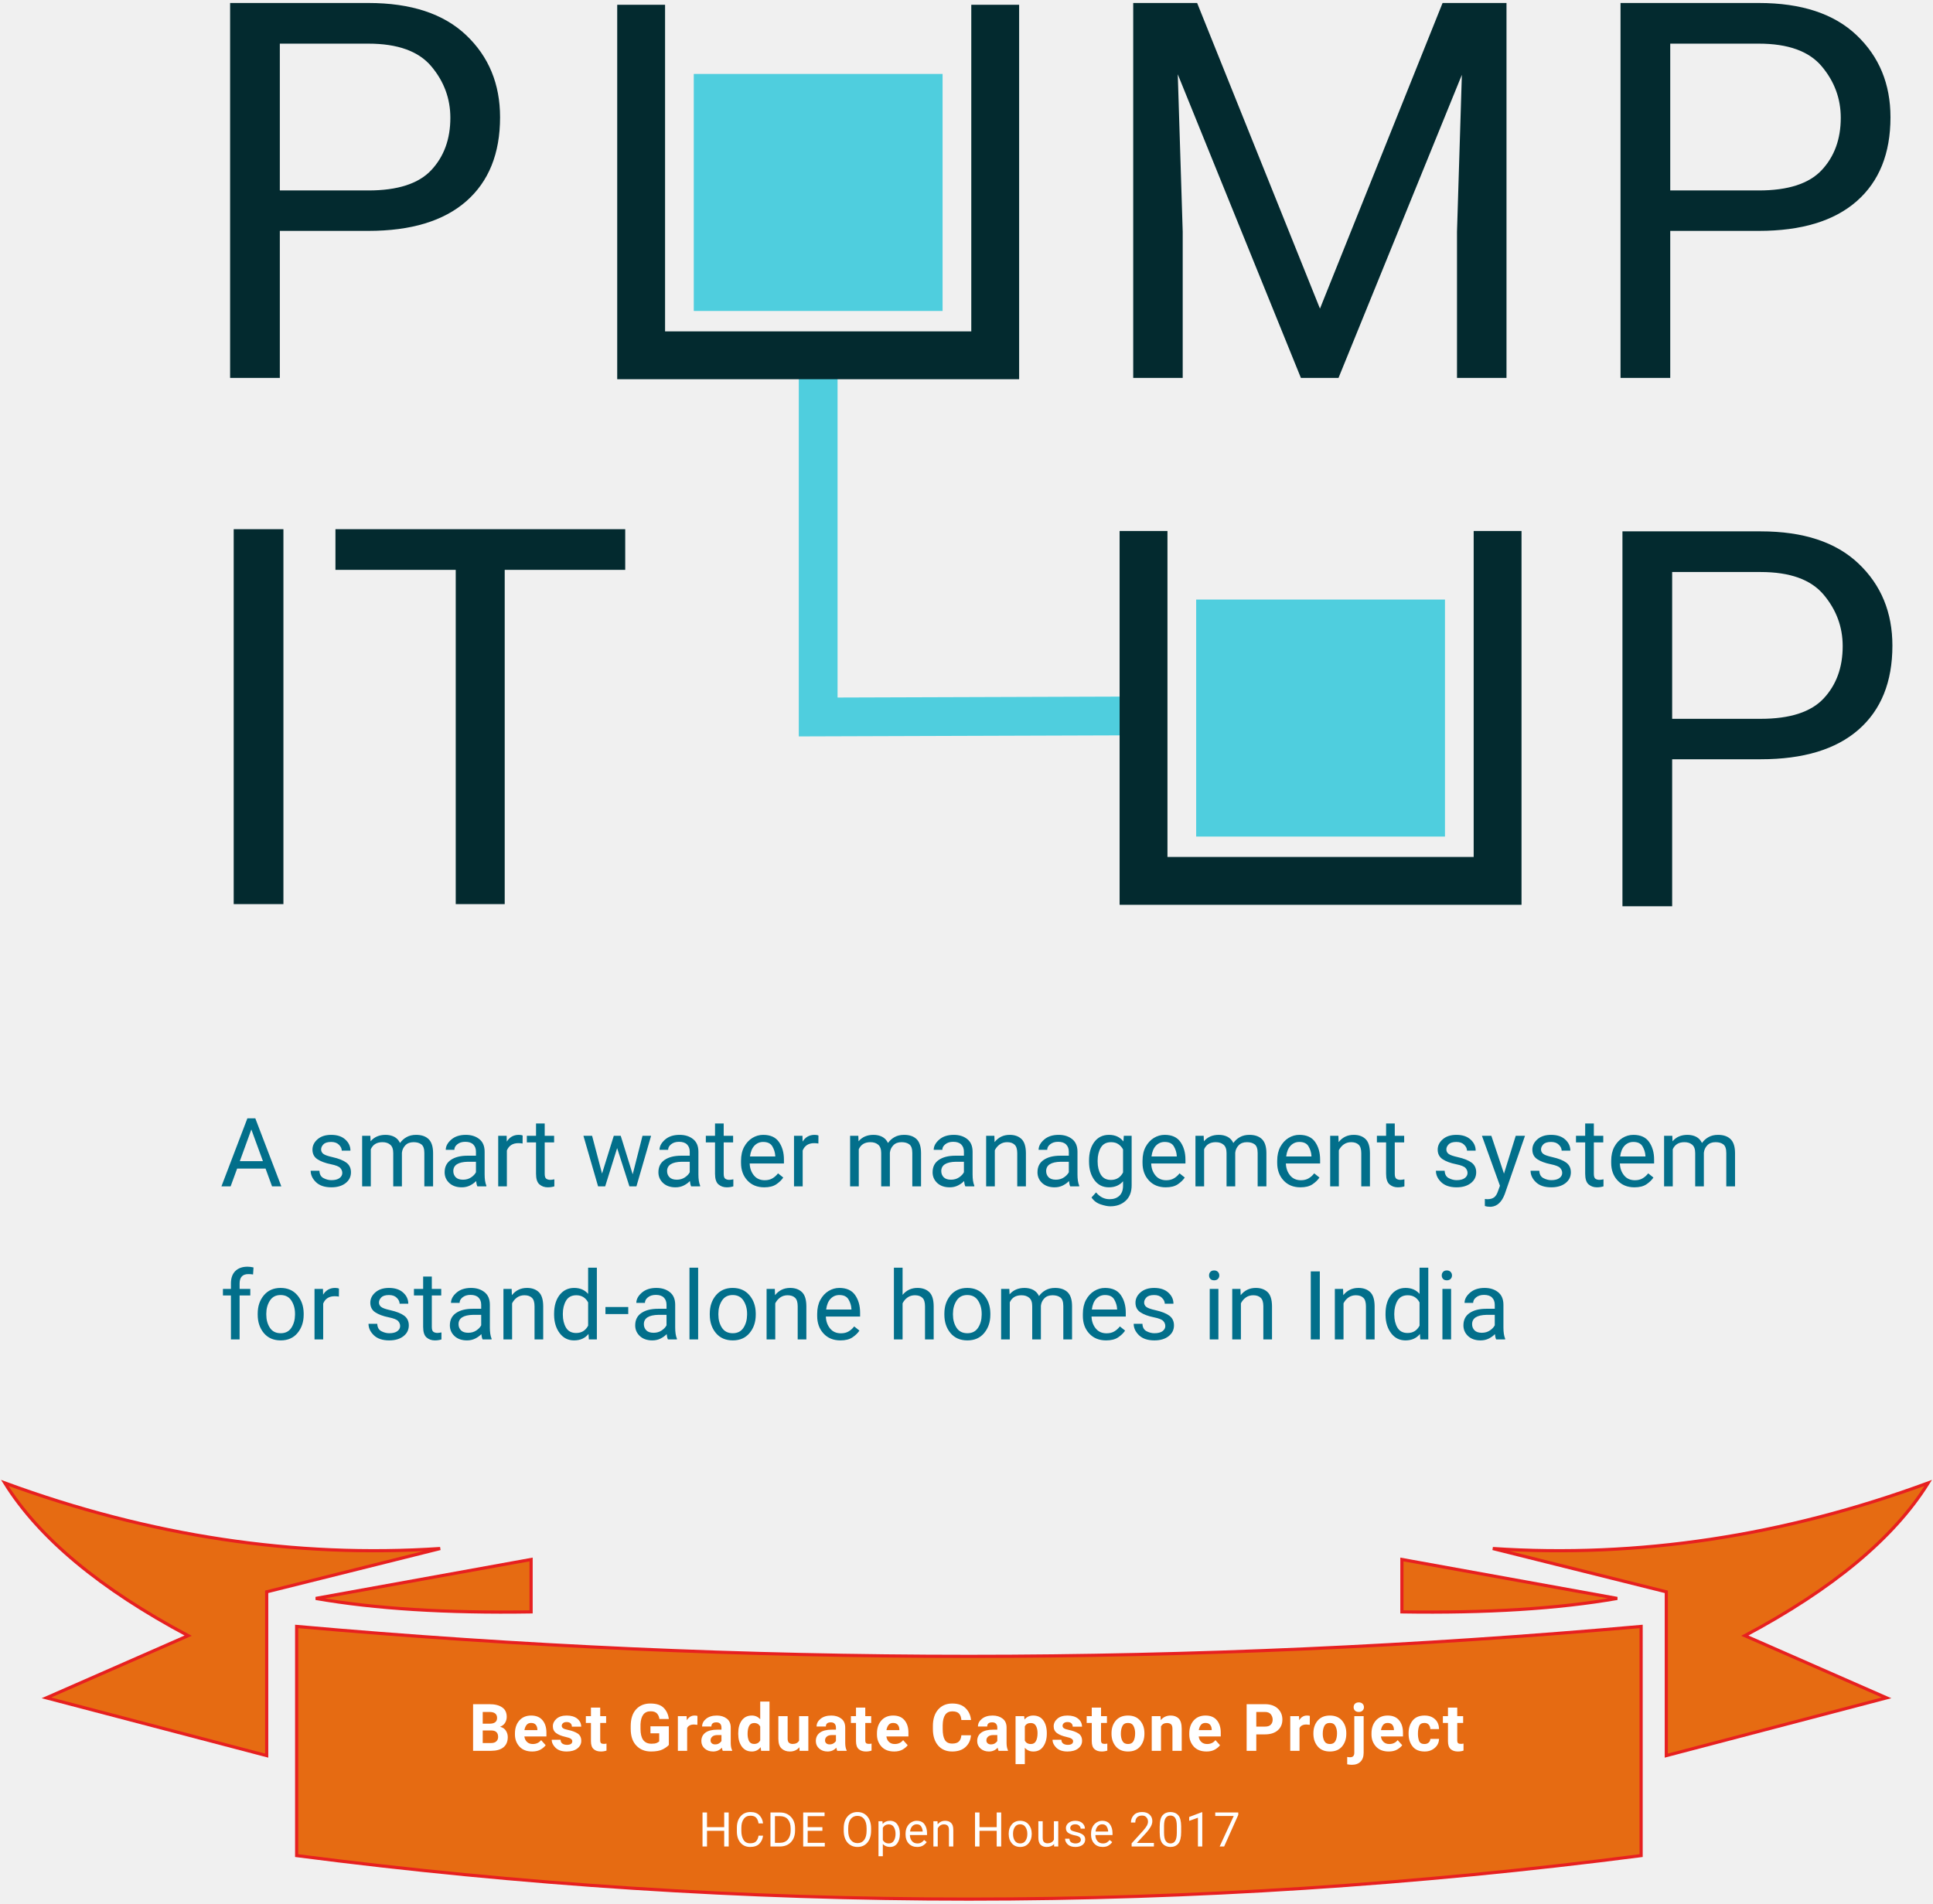
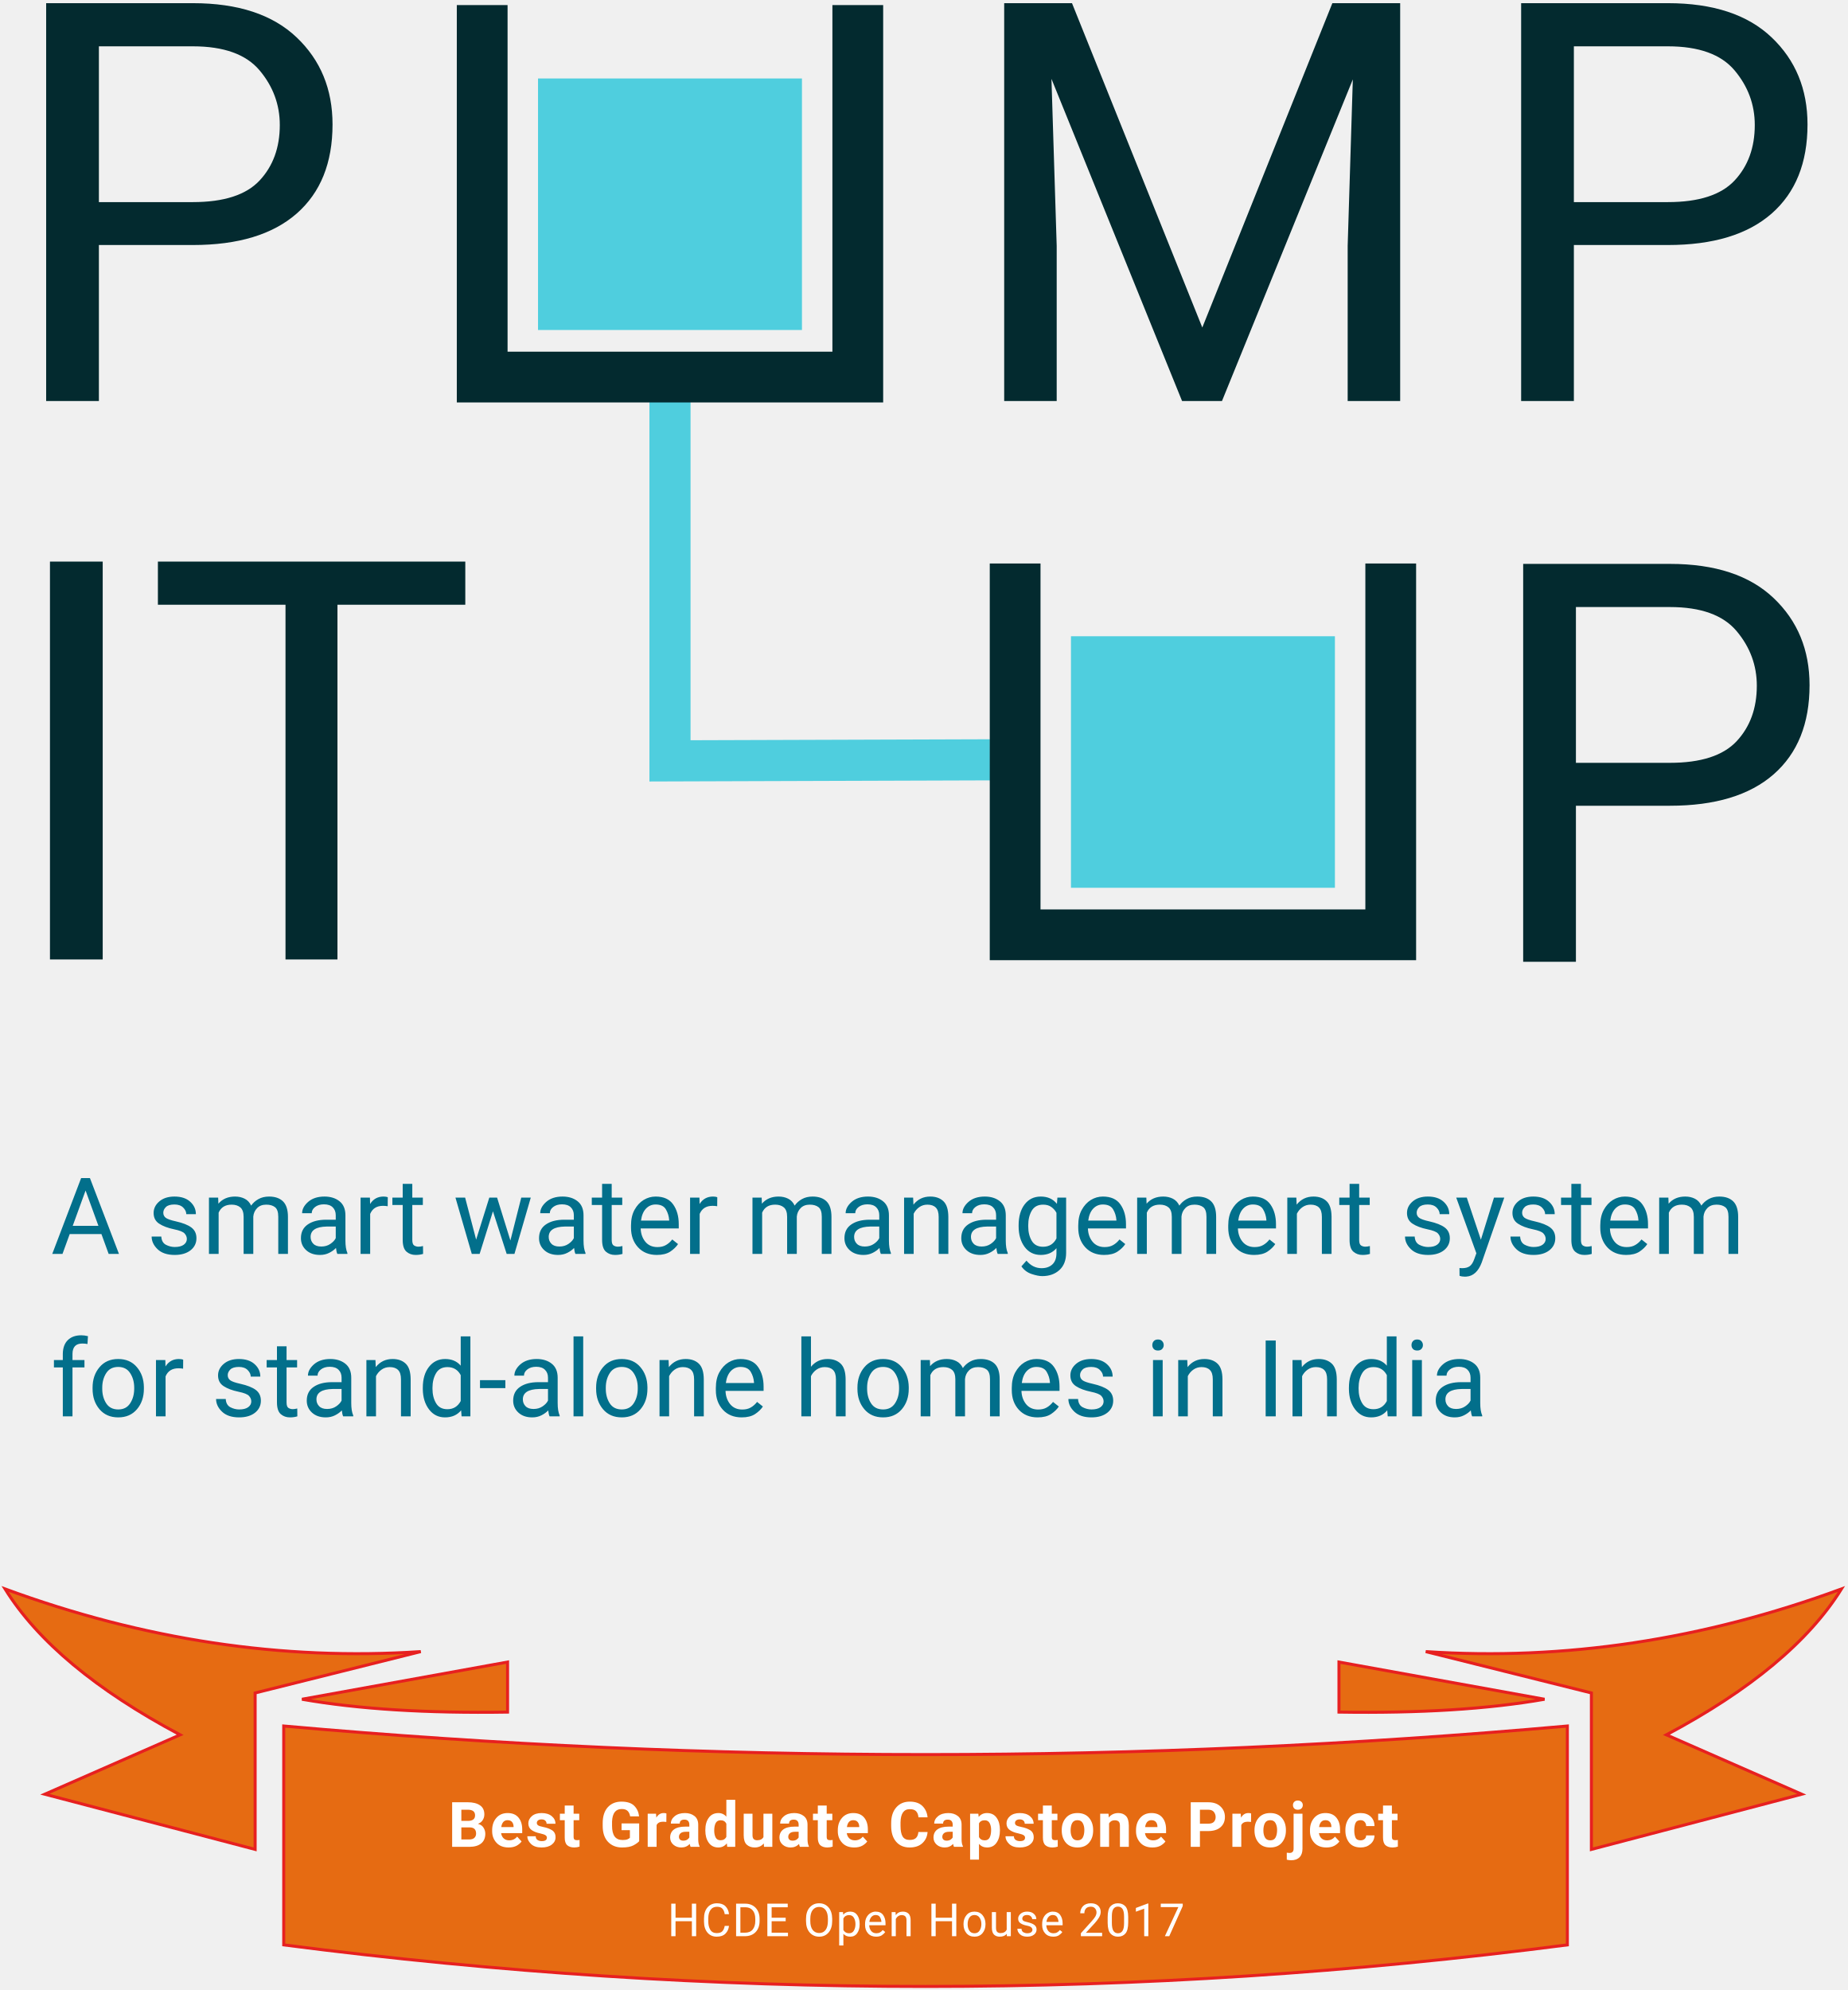
- <svg xmlns="http://www.w3.org/2000/svg" width="404px" height="398px" viewBox="0 0 404 398" version="1.1">
+ <svg xmlns="http://www.w3.org/2000/svg" width="364px" height="392px" viewBox="0 0 364 392" version="1.1">
  <defs />
  <g id="Page-1" stroke="none" stroke-width="1" fill="none" fill-rule="evenodd">
-     <g id="Desktop-HD-Copy" transform="translate(-97, -215)">
-       <g id="piulogo" transform="translate(98, 178)">
-         <text id="A-smart-water-manage" font-family="Roboto-Medium, Roboto" font-size="20" font-weight="400" line-spacing="32" fill="#026F8B">
-           <tspan x="45" y="285">A smart water management system </tspan>
-           <tspan x="45" y="317">for stand-alone homes in India</tspan>
+     <g id="Desktop-HD-Copy" transform="translate(-131, -215)">
+       <g id="piulogo" transform="translate(131, 178)">
+         <text id="A-smart-water-manage" font-family="Roboto-Medium, Roboto" font-size="21" font-weight="400" line-spacing="32" fill="#026F8B">
+           <tspan x="10" y="284">A smart water management system </tspan>
+           <tspan x="10" y="316">for stand-alone homes in India</tspan>
        </text>
-         <g id="Group-34" transform="translate(0, 347)">
-           <path d="M61,30 L61,77.904 C154.667,90.032 248.333,90.032 341.998,77.904 C342.001,77.49 342.001,61.522 341.998,30 C248.333,38.336 154.667,38.336 61,30 Z" id="Path-18" stroke="#E72020" stroke-width="0.661" fill="#E66B12" stroke-linecap="square" />
-           <g id="Group-25" transform="translate(97, 42)" fill="#FFFFFF">
-             <text id="Best-Graduate-Capsto" font-family="Roboto-Bold, Roboto" font-size="13.724" font-weight="bold" letter-spacing="0.381">
-               <tspan x="0" y="14">Best Graduate Capstone Project</tspan>
+         <g id="Group-34" transform="translate(1, 350)">
+           <path d="M54.9,27 L54.9,70.114 C139.2,81.029 223.499,81.029 307.798,70.114 C307.801,69.741 307.801,55.37 307.798,27 C223.499,34.502 139.2,34.502 54.9,27 Z" id="Path-18" stroke="#E72020" stroke-width="0.595" fill="#E66B12" stroke-linecap="square" />
+           <g id="Group-25" transform="translate(87.3, 37.8)" fill="#FFFFFF">
+             <text id="Best-Graduate-Capsto" font-family="Roboto-Bold, Roboto" font-size="12.352" font-weight="bold" letter-spacing="0.343">
+               <tspan x="0" y="13">Best Graduate Capstone Project</tspan>
            </text>
-             <text id="HCDE-Open-House-2017" font-family="Roboto-Medium, Roboto" font-size="10" font-weight="400" letter-spacing="0.278">
-               <tspan x="48" y="34">HCDE Open House 2017</tspan>
+             <text id="HCDE-Open-House-2017" font-family="Roboto-Medium, Roboto" font-size="9" font-weight="400" letter-spacing="0.25">
+               <tspan x="43.2" y="30.6">HCDE Open House 2017</tspan>
            </text>
          </g>
-           <path d="M292,16 L292,26.954 C309.735,27.227 324.735,26.289 337,24.141 L292,16 Z" id="Path-19" stroke="#E72020" stroke-width="0.661" fill="#E66B12" stroke-linecap="square" />
-           <path d="M311,13.711 L347.26,22.762 L347.26,57 L393.297,44.924 L363.678,31.927 C382.076,22.134 394.85,11.491 402,9.09494702e-13 C371.667,11.146 341.333,15.717 311,13.711 Z" id="Path-20" stroke="#E72020" stroke-width="0.661" fill="#E66B12" stroke-linecap="square" />
-           <path d="M65,16 L65,26.954 C82.735,27.227 97.735,26.289 110,24.141 L65,16 Z" id="Path-19" stroke="#E72020" stroke-width="0.661" fill="#E66B12" stroke-linecap="square" transform="translate(87.5, 21.5) scale(-1, 1) translate(-87.5, -21.5) " />
-           <path d="M0,13.711 L36.26,22.762 L36.26,57 L82.297,44.924 L52.678,31.927 C71.076,22.134 83.85,11.491 91,9.09494702e-13 C60.667,11.146 30.333,15.717 0,13.711 Z" id="Path-20" stroke="#E72020" stroke-width="0.661" fill="#E66B12" stroke-linecap="square" transform="translate(45.5, 28.5) scale(-1, 1) translate(-45.5, -28.5) " />
+           <path d="M262.8,14.4 L262.8,24.258 C278.761,24.504 292.261,23.66 303.3,21.726 L262.8,14.4 Z" id="Path-19" stroke="#E72020" stroke-width="0.595" fill="#E66B12" stroke-linecap="square" />
+           <path d="M279.9,12.34 L312.534,20.486 L312.534,51.3 L353.968,40.432 L327.31,28.735 C343.868,19.92 355.365,10.342 361.8,9.09494702e-13 C334.5,10.031 307.2,14.145 279.9,12.34 Z" id="Path-20" stroke="#E72020" stroke-width="0.595" fill="#E66B12" stroke-linecap="square" />
+           <path d="M58.5,14.4 L58.5,24.258 C74.461,24.504 87.961,23.66 99,21.726 L58.5,14.4 Z" id="Path-19" stroke="#E72020" stroke-width="0.595" fill="#E66B12" stroke-linecap="square" transform="translate(78.75, 19.35) scale(-1, 1) translate(-78.75, -19.35) " />
+           <path d="M0,12.34 L32.634,20.486 L32.634,51.3 L74.068,40.432 L47.41,28.735 C63.968,19.92 75.465,10.342 81.9,9.09494702e-13 C54.6,10.031 27.3,14.145 0,12.34 Z" id="Path-20" stroke="#E72020" stroke-width="0.595" fill="#E66B12" stroke-linecap="square" transform="translate(40.95, 25.65) scale(-1, 1) translate(-40.95, -25.65) " />
        </g>
-         <g transform="translate(38, 0)">
+         <g>
          <polyline id="Path-2-Copy" stroke="#4FCEDE" stroke-width="8.1" stroke-linecap="square" points="132 117 132 186.879 191 186.686" />
          <polyline id="Path" stroke="#032A2F" stroke-width="10" stroke-linecap="square" points="200 153 200 221.144 274 221.144 274 153" />
          <rect id="Rectangle" fill="#4FCEDE" x="211" y="162.333" width="52" height="49.547" />
          <g id="Group-Copy-5" transform="translate(95, 43)">
            <polyline id="Path" stroke="#032A2F" stroke-width="10" stroke-linecap="square" points="0 0 0 68.275 74 68.275 74 0" />
            <rect id="Rectangle" fill="#4FCEDE" x="11" y="9.459" width="52" height="49.547" />
          </g>
          <text id="P-Copy-3" font-family="Roboto-Regular, Roboto" font-size="110.25" font-weight="normal" fill="#032A2F">
            <tspan x="291" y="226.455">P</tspan>
          </text>
          <text id="MP-Copy" font-family="Roboto-Regular, Roboto" font-size="110.25" font-weight="normal" letter-spacing="5" fill="#032A2F">
            <tspan x="188.75" y="116">M</tspan>
            <tspan x="290.596" y="116">P</tspan>
          </text>
          <text id="P-Copy-2" font-family="Roboto-Regular, Roboto" font-size="110.25" font-weight="normal" fill="#032A2F">
            <tspan x="0" y="116">P</tspan>
          </text>
          <text id="IT-Copy" font-family="Roboto-Regular, Roboto" font-size="110.25" font-weight="normal" fill="#032A2F">
            <tspan x="0" y="226">IT</tspan>
          </text>
        </g>
      </g>
    </g>
  </g>
</svg>
